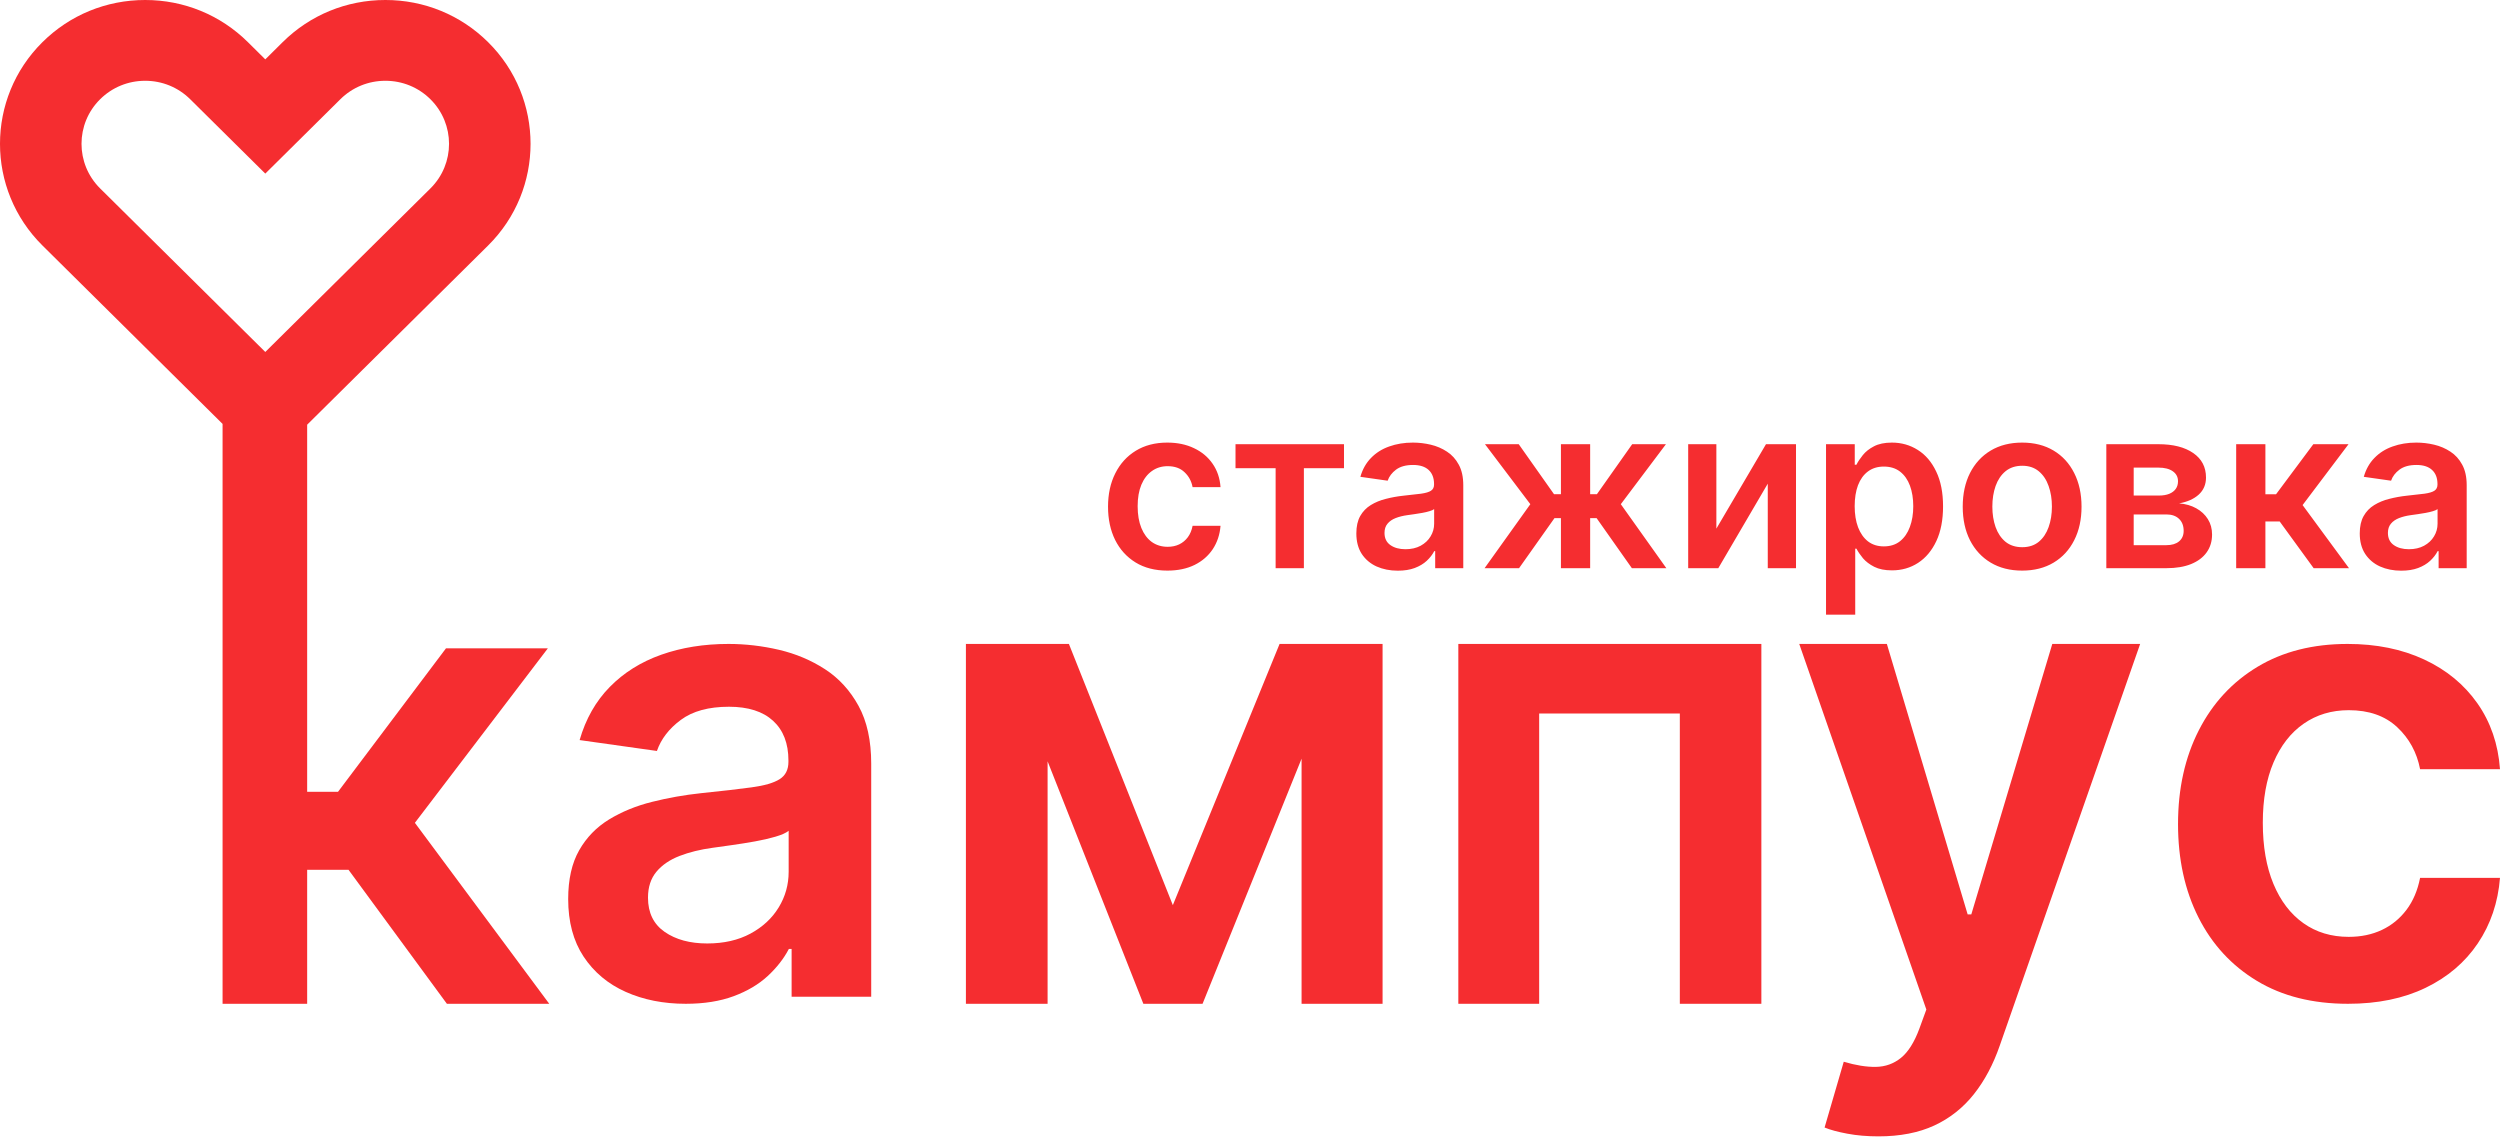
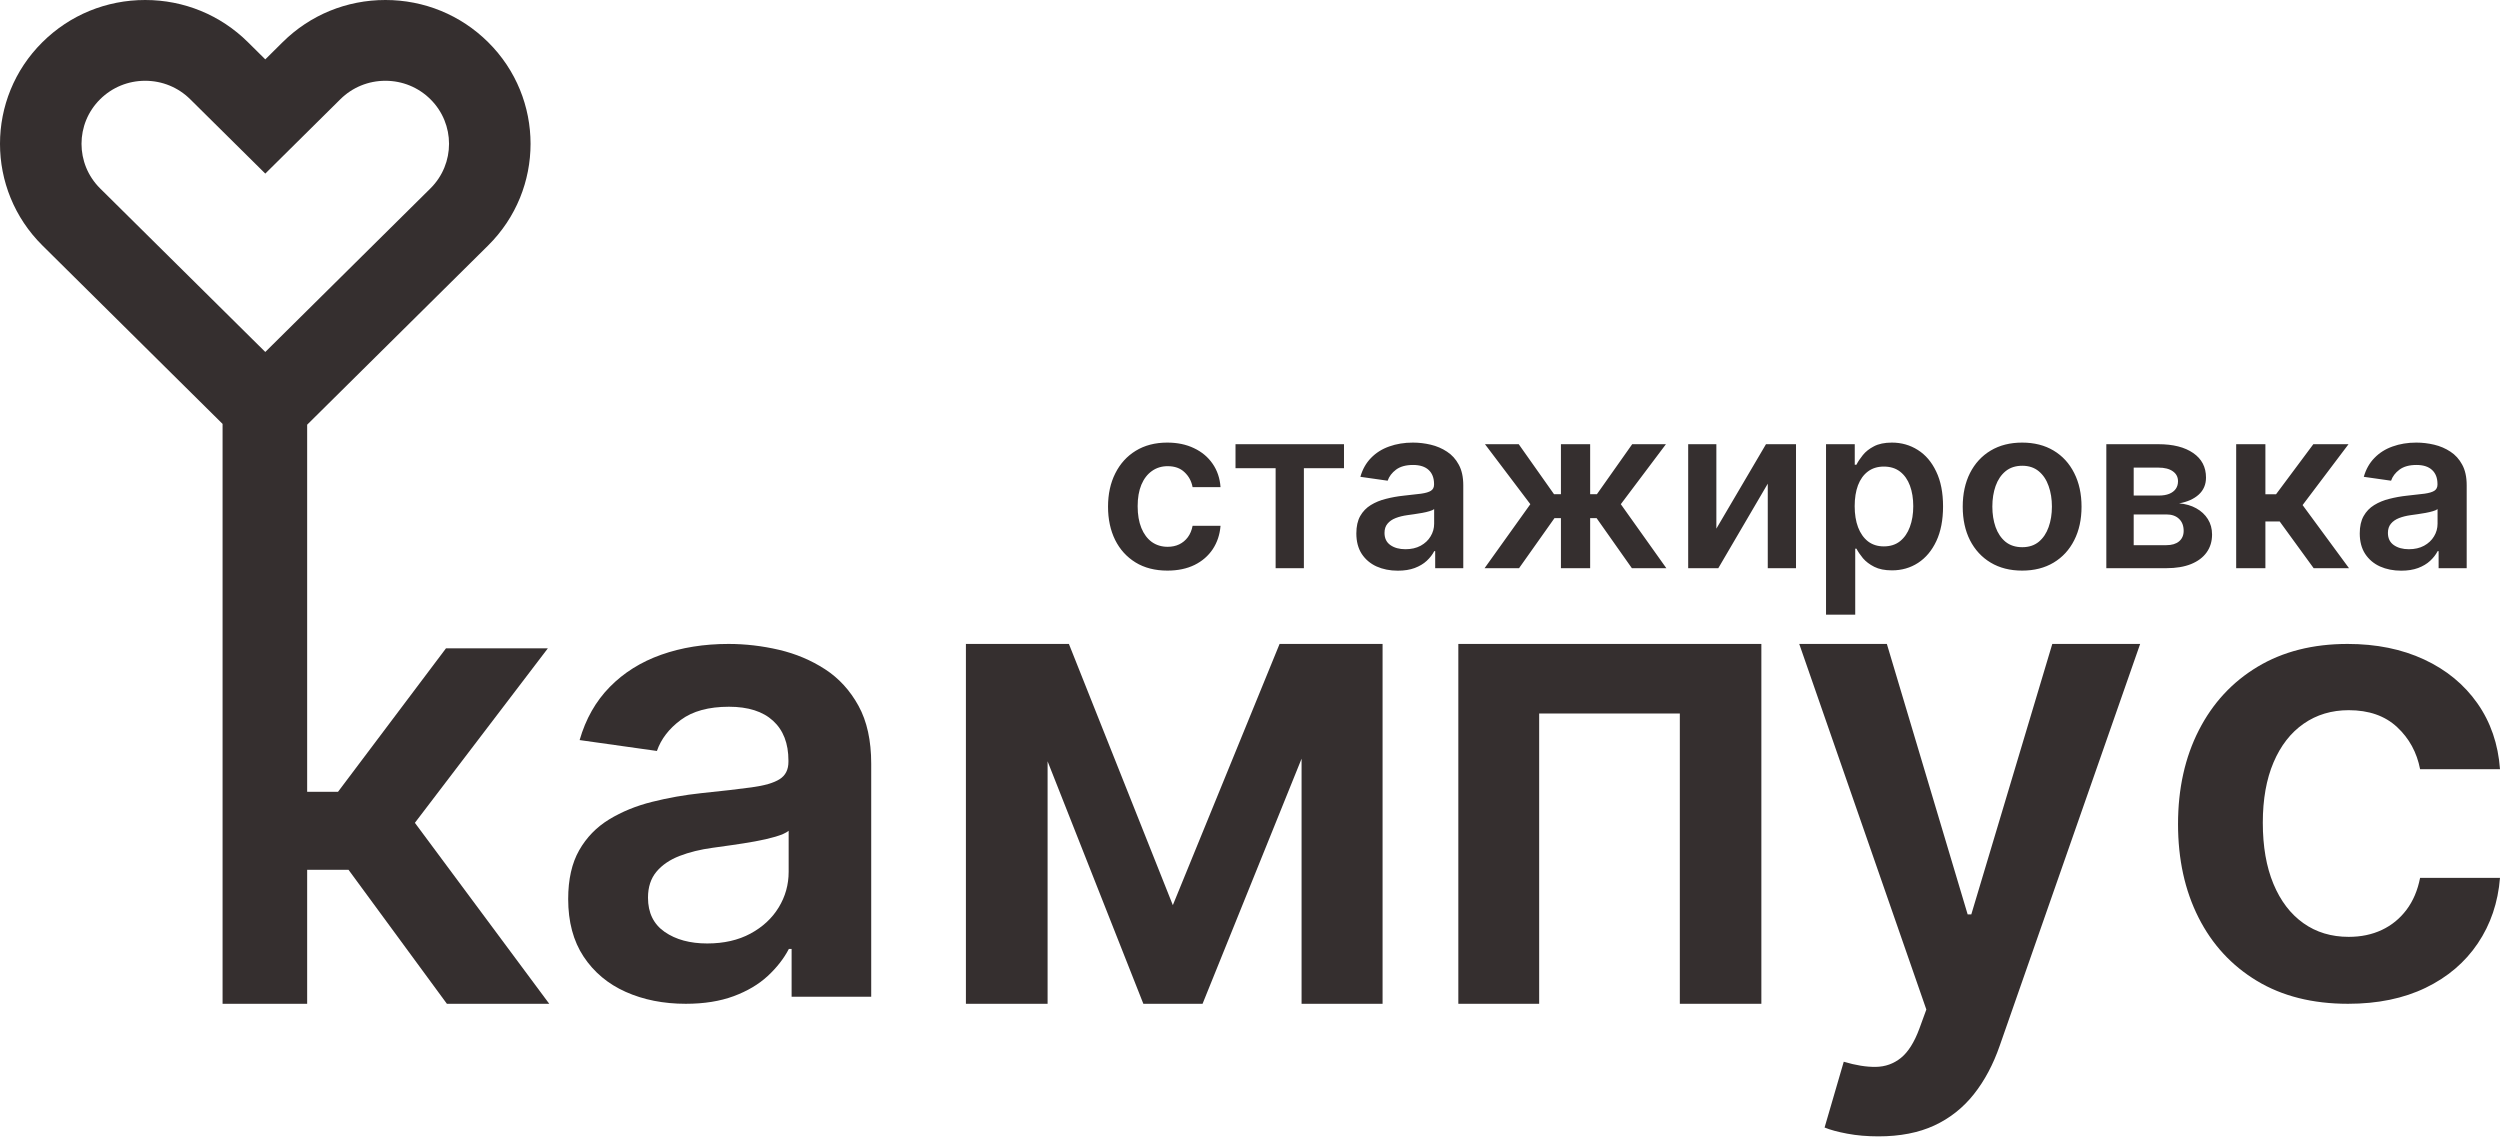
<svg xmlns="http://www.w3.org/2000/svg" width="132" height="60" viewBox="0 0 132 60" fill="none">
-   <path d="M5.287 5.24C5.922 4.611 6.767 4.265 7.665 4.265C8.563 4.265 9.407 4.611 10.043 5.24L14.007 9.166L17.971 5.24C18.606 4.611 19.451 4.265 20.348 4.265C21.247 4.265 22.091 4.611 22.726 5.24C24.037 6.538 24.037 8.65 22.726 9.949L14.007 18.584L5.287 9.949C3.976 8.65 3.976 6.538 5.287 5.24ZM28.926 34.233H23.547L17.847 41.807H16.218V22.424L25.771 12.964C28.761 10.003 28.761 5.185 25.771 2.225C24.323 0.79 22.397 0 20.348 0C18.3 0 16.375 0.79 14.926 2.224L14.007 3.135L13.088 2.224C11.639 0.79 9.713 0 7.665 0C5.616 0 3.69 0.79 2.243 2.224C-0.748 5.185 -0.748 10.003 2.243 12.964L11.752 22.382V53H16.218V45.925H18.402L23.596 53H29L21.906 43.445L28.926 34.233Z" fill="#F52D30" />
-   <path d="M41.641 46.032C41.641 46.71 41.466 47.337 41.115 47.912C40.766 48.486 40.268 48.947 39.624 49.295C38.98 49.641 38.22 49.815 37.342 49.815C36.432 49.815 35.684 49.612 35.096 49.205C34.508 48.797 34.214 48.195 34.214 47.397C34.214 46.838 34.364 46.381 34.661 46.026C34.959 45.671 35.365 45.394 35.881 45.194C36.396 44.995 36.98 44.851 37.632 44.763C37.921 44.723 38.264 44.675 38.658 44.619C39.053 44.563 39.451 44.5 39.854 44.428C40.256 44.356 40.62 44.272 40.947 44.176C41.272 44.081 41.504 43.977 41.641 43.865V46.032ZM43.561 35.335C42.828 34.86 42.019 34.519 41.134 34.311C40.248 34.104 39.359 34 38.465 34C37.169 34 35.985 34.19 34.915 34.569C33.844 34.948 32.938 35.515 32.198 36.269C31.457 37.023 30.926 37.959 30.604 39.076L34.685 39.651C34.903 39.02 35.323 38.474 35.947 38.011C36.571 37.548 37.418 37.316 38.489 37.316C39.503 37.316 40.28 37.564 40.82 38.059C41.359 38.554 41.629 39.252 41.629 40.154V40.225C41.629 40.641 41.474 40.946 41.164 41.141C40.854 41.337 40.361 41.481 39.685 41.572C39.008 41.664 38.127 41.766 37.04 41.877C36.139 41.973 35.267 42.127 34.426 42.339C33.584 42.55 32.829 42.859 32.161 43.266C31.494 43.674 30.966 44.216 30.58 44.895C30.194 45.573 30 46.431 30 47.469C30 48.674 30.271 49.688 30.815 50.51C31.359 51.331 32.099 51.952 33.037 52.371C33.975 52.79 35.032 53 36.207 53C37.173 53 38.016 52.866 38.736 52.599C39.457 52.331 40.057 51.976 40.536 51.533C41.015 51.09 41.387 50.613 41.653 50.102H41.797V52.629H46V40.321C46 39.1 45.777 38.083 45.33 37.269C44.883 36.454 44.293 35.81 43.561 35.335Z" fill="#F52D30" />
-   <path d="M68.723 34H67.562L61.926 47.792L56.438 34H55.313H52.866H51V53H55.313V40.197L60.369 53H63.495L68.723 40.059V53H73V34H71.171H68.723Z" fill="#F52D30" />
-   <path d="M77 53H81.268V37.673H88.695V53H93V34H77V53Z" fill="#F52D30" />
-   <path d="M104.085 48.28H103.892L99.626 34H95L101.711 53.303L101.338 54.325C101.073 55.039 100.749 55.55 100.368 55.858C99.986 56.165 99.546 56.323 99.049 56.331C98.551 56.34 97.984 56.249 97.35 56.06L96.338 59.533C96.635 59.656 97.034 59.764 97.536 59.858C98.038 59.953 98.586 60 99.181 60C100.321 60 101.303 59.809 102.127 59.428C102.95 59.046 103.647 58.496 104.217 57.778C104.787 57.06 105.245 56.2 105.59 55.199L113 34H108.361L104.085 48.28Z" fill="#F52D30" />
-   <path d="M127.061 48.041C126.711 48.504 126.279 48.857 125.763 49.1C125.246 49.344 124.663 49.466 124.013 49.466C123.094 49.466 122.295 49.225 121.616 48.741C120.937 48.258 120.411 47.567 120.037 46.669C119.663 45.77 119.476 44.694 119.476 43.44C119.476 42.202 119.665 41.14 120.043 40.253C120.421 39.367 120.951 38.686 121.634 38.211C122.317 37.736 123.11 37.498 124.013 37.498C125.077 37.498 125.929 37.796 126.567 38.391C127.206 38.986 127.61 39.727 127.781 40.613H132C131.903 39.288 131.504 38.127 130.805 37.133C130.106 36.138 129.169 35.368 127.994 34.821C126.819 34.274 125.472 34 123.952 34C122.123 34 120.539 34.401 119.202 35.204C117.864 36.007 116.83 37.125 116.098 38.558C115.366 39.992 115 41.643 115 43.512C115 45.373 115.36 47.016 116.08 48.442C116.799 49.867 117.827 50.983 119.165 51.79C120.502 52.597 122.106 53 123.976 53C125.545 53 126.911 52.718 128.074 52.155C129.236 51.593 130.155 50.81 130.83 49.807C131.504 48.805 131.895 47.653 132 46.351H127.781C127.651 47.014 127.411 47.577 127.061 48.041Z" fill="#F52D30" />
-   <path d="M61.64 30.128C60.986 30.128 60.425 29.984 59.957 29.697C59.491 29.41 59.131 29.014 58.879 28.509C58.629 28 58.504 27.415 58.504 26.753C58.504 26.088 58.631 25.501 58.887 24.993C59.143 24.482 59.504 24.084 59.969 23.8C60.438 23.513 60.992 23.369 61.631 23.369C62.163 23.369 62.633 23.467 63.042 23.663C63.454 23.857 63.782 24.131 64.026 24.486C64.271 24.838 64.41 25.25 64.444 25.722H62.969C62.91 25.406 62.768 25.143 62.543 24.933C62.322 24.72 62.025 24.614 61.653 24.614C61.337 24.614 61.06 24.699 60.822 24.869C60.583 25.037 60.397 25.278 60.264 25.594C60.133 25.909 60.068 26.287 60.068 26.727C60.068 27.173 60.133 27.557 60.264 27.878C60.394 28.196 60.577 28.442 60.813 28.615C61.052 28.785 61.332 28.871 61.653 28.871C61.88 28.871 62.083 28.828 62.262 28.743C62.444 28.655 62.596 28.528 62.718 28.364C62.84 28.199 62.924 27.999 62.969 27.763H64.444C64.407 28.226 64.271 28.636 64.035 28.994C63.799 29.349 63.478 29.628 63.072 29.829C62.666 30.028 62.188 30.128 61.64 30.128ZM65.235 24.72V23.454H70.963V24.72H68.845V30H67.353V24.72H65.235ZM73.805 30.132C73.39 30.132 73.017 30.058 72.684 29.91C72.355 29.76 72.093 29.538 71.9 29.246C71.71 28.953 71.615 28.592 71.615 28.163C71.615 27.794 71.683 27.489 71.819 27.247C71.956 27.006 72.142 26.812 72.377 26.668C72.613 26.523 72.879 26.413 73.174 26.34C73.473 26.263 73.781 26.207 74.099 26.173C74.483 26.134 74.794 26.098 75.032 26.067C75.271 26.033 75.444 25.982 75.552 25.913C75.663 25.842 75.718 25.733 75.718 25.585V25.56C75.718 25.239 75.623 24.99 75.433 24.814C75.243 24.638 74.968 24.55 74.61 24.55C74.233 24.55 73.933 24.632 73.711 24.797C73.493 24.962 73.345 25.156 73.268 25.381L71.828 25.176C71.941 24.778 72.129 24.446 72.39 24.179C72.652 23.909 72.971 23.707 73.349 23.574C73.727 23.438 74.144 23.369 74.602 23.369C74.917 23.369 75.231 23.406 75.544 23.48C75.856 23.554 76.142 23.676 76.4 23.847C76.659 24.014 76.866 24.243 77.022 24.533C77.181 24.822 77.261 25.185 77.261 25.619V30H75.778V29.101H75.727C75.633 29.283 75.501 29.453 75.331 29.612C75.163 29.768 74.951 29.895 74.696 29.991C74.443 30.085 74.146 30.132 73.805 30.132ZM74.206 28.999C74.515 28.999 74.784 28.938 75.011 28.815C75.238 28.69 75.413 28.526 75.535 28.321C75.66 28.116 75.723 27.893 75.723 27.652V26.881C75.674 26.921 75.592 26.957 75.475 26.991C75.362 27.026 75.234 27.055 75.092 27.081C74.95 27.107 74.809 27.129 74.67 27.149C74.531 27.169 74.41 27.186 74.308 27.2C74.078 27.232 73.872 27.283 73.69 27.354C73.508 27.425 73.365 27.524 73.26 27.652C73.154 27.777 73.102 27.939 73.102 28.138C73.102 28.422 73.206 28.636 73.413 28.781C73.62 28.926 73.885 28.999 74.206 28.999ZM78.386 30L80.802 26.621L78.407 23.454H80.189L82.051 26.092H82.417V23.454H83.96V26.092H84.318L86.18 23.454H87.961L85.579 26.621L87.983 30H86.163L84.301 27.358H83.96V30H82.417V27.358H82.076L80.206 30H78.386ZM90.624 27.912L93.244 23.454H94.829V30H93.338V25.538L90.726 30H89.136V23.454H90.624V27.912ZM96.414 32.455V23.454H97.931V24.537H98.02C98.1 24.378 98.212 24.209 98.357 24.03C98.502 23.848 98.698 23.693 98.945 23.565C99.192 23.435 99.507 23.369 99.891 23.369C100.397 23.369 100.853 23.499 101.259 23.757C101.668 24.013 101.992 24.392 102.23 24.895C102.472 25.395 102.593 26.009 102.593 26.736C102.593 27.454 102.475 28.065 102.239 28.568C102.003 29.071 101.682 29.454 101.276 29.719C100.87 29.983 100.409 30.115 99.895 30.115C99.52 30.115 99.209 30.053 98.962 29.928C98.715 29.803 98.516 29.652 98.365 29.476C98.218 29.297 98.103 29.128 98.02 28.969H97.956V32.455H96.414ZM97.927 26.727C97.927 27.151 97.986 27.521 98.106 27.84C98.228 28.158 98.402 28.406 98.63 28.585C98.86 28.761 99.138 28.849 99.465 28.849C99.806 28.849 100.091 28.759 100.321 28.577C100.551 28.392 100.725 28.141 100.841 27.822C100.961 27.501 101.02 27.136 101.02 26.727C101.02 26.321 100.962 25.96 100.846 25.645C100.729 25.329 100.556 25.082 100.326 24.903C100.096 24.724 99.809 24.635 99.465 24.635C99.135 24.635 98.856 24.722 98.625 24.895C98.395 25.068 98.221 25.311 98.101 25.624C97.985 25.936 97.927 26.304 97.927 26.727ZM106.769 30.128C106.13 30.128 105.576 29.987 105.107 29.706C104.638 29.425 104.275 29.031 104.016 28.526C103.76 28.02 103.632 27.429 103.632 26.753C103.632 26.077 103.76 25.484 104.016 24.976C104.275 24.467 104.638 24.072 105.107 23.791C105.576 23.51 106.13 23.369 106.769 23.369C107.408 23.369 107.962 23.51 108.431 23.791C108.9 24.072 109.262 24.467 109.517 24.976C109.776 25.484 109.905 26.077 109.905 26.753C109.905 27.429 109.776 28.02 109.517 28.526C109.262 29.031 108.9 29.425 108.431 29.706C107.962 29.987 107.408 30.128 106.769 30.128ZM106.777 28.892C107.124 28.892 107.414 28.797 107.647 28.607C107.88 28.413 108.053 28.155 108.167 27.831C108.283 27.507 108.341 27.146 108.341 26.749C108.341 26.348 108.283 25.986 108.167 25.662C108.053 25.335 107.88 25.075 107.647 24.882C107.414 24.689 107.124 24.592 106.777 24.592C106.422 24.592 106.127 24.689 105.891 24.882C105.658 25.075 105.483 25.335 105.367 25.662C105.253 25.986 105.196 26.348 105.196 26.749C105.196 27.146 105.253 27.507 105.367 27.831C105.483 28.155 105.658 28.413 105.891 28.607C106.127 28.797 106.422 28.892 106.777 28.892ZM111.214 30V23.454H113.963C114.739 23.454 115.351 23.609 115.8 23.919C116.251 24.229 116.477 24.66 116.477 25.215C116.477 25.581 116.349 25.881 116.094 26.114C115.841 26.344 115.496 26.499 115.058 26.578C115.402 26.607 115.703 26.693 115.962 26.838C116.223 26.983 116.428 27.173 116.575 27.409C116.723 27.645 116.797 27.916 116.797 28.223C116.797 28.584 116.702 28.898 116.511 29.165C116.324 29.429 116.05 29.635 115.689 29.783C115.331 29.928 114.896 30 114.385 30H111.214ZM112.659 28.785H114.385C114.669 28.785 114.892 28.719 115.054 28.585C115.216 28.449 115.297 28.264 115.297 28.031C115.297 27.761 115.216 27.55 115.054 27.396C114.892 27.24 114.669 27.162 114.385 27.162H112.659V28.785ZM112.659 26.165H113.993C114.203 26.165 114.384 26.135 114.534 26.075C114.685 26.013 114.8 25.926 114.879 25.815C114.959 25.702 114.999 25.567 114.999 25.41C114.999 25.186 114.906 25.01 114.722 24.882C114.54 24.754 114.287 24.69 113.963 24.69H112.659V26.165ZM118.07 30V23.454H119.613V26.097H120.175L122.144 23.454H124.002L121.577 26.668L124.027 30H122.161L120.367 27.533H119.613V30H118.07ZM126.786 30.132C126.371 30.132 125.997 30.058 125.665 29.91C125.335 29.76 125.074 29.538 124.881 29.246C124.69 28.953 124.595 28.592 124.595 28.163C124.595 27.794 124.663 27.489 124.8 27.247C124.936 27.006 125.122 26.812 125.358 26.668C125.594 26.523 125.859 26.413 126.155 26.34C126.453 26.263 126.761 26.207 127.08 26.173C127.463 26.134 127.774 26.098 128.013 26.067C128.251 26.033 128.425 25.982 128.533 25.913C128.643 25.842 128.699 25.733 128.699 25.585V25.56C128.699 25.239 128.604 24.99 128.413 24.814C128.223 24.638 127.949 24.55 127.591 24.55C127.213 24.55 126.913 24.632 126.692 24.797C126.473 24.962 126.325 25.156 126.249 25.381L124.808 25.176C124.922 24.778 125.109 24.446 125.371 24.179C125.632 23.909 125.952 23.707 126.33 23.574C126.707 23.438 127.125 23.369 127.582 23.369C127.898 23.369 128.212 23.406 128.524 23.48C128.837 23.554 129.122 23.676 129.381 23.847C129.639 24.014 129.847 24.243 130.003 24.533C130.162 24.822 130.241 25.185 130.241 25.619V30H128.759V29.101H128.707C128.614 29.283 128.482 29.453 128.311 29.612C128.143 29.768 127.932 29.895 127.676 29.991C127.423 30.085 127.126 30.132 126.786 30.132ZM127.186 28.999C127.496 28.999 127.764 28.938 127.991 28.815C128.219 28.69 128.393 28.526 128.516 28.321C128.641 28.116 128.703 27.893 128.703 27.652V26.881C128.655 26.921 128.572 26.957 128.456 26.991C128.342 27.026 128.214 27.055 128.072 27.081C127.93 27.107 127.79 27.129 127.651 27.149C127.511 27.169 127.391 27.186 127.288 27.2C127.058 27.232 126.852 27.283 126.67 27.354C126.489 27.425 126.345 27.524 126.24 27.652C126.135 27.777 126.082 27.939 126.082 28.138C126.082 28.422 126.186 28.636 126.393 28.781C126.601 28.926 126.865 28.999 127.186 28.999Z" fill="#F52D30" />
+   <path d="M5.287 5.24C5.922 4.611 6.767 4.265 7.665 4.265C8.563 4.265 9.407 4.611 10.043 5.24L14.007 9.166L17.971 5.24C18.606 4.611 19.451 4.265 20.348 4.265C21.247 4.265 22.091 4.611 22.726 5.24C24.037 6.538 24.037 8.65 22.726 9.949L14.007 18.584L5.287 9.949C3.976 8.65 3.976 6.538 5.287 5.24ZM28.926 34.233H23.547L17.847 41.807H16.218V22.424L25.771 12.964C28.761 10.003 28.761 5.185 25.771 2.225C24.323 0.79 22.397 0 20.348 0C18.3 0 16.375 0.79 14.926 2.224L14.007 3.135L13.088 2.224C11.639 0.79 9.713 0 7.665 0C5.616 0 3.69 0.79 2.243 2.224C-0.748 5.185 -0.748 10.003 2.243 12.964L11.752 22.382V53H16.218V45.925H18.402L23.596 53H29L21.906 43.445L28.926 34.233Z" fill="#352F2F" />
+   <path d="M41.641 46.032C41.641 46.71 41.466 47.337 41.115 47.912C40.766 48.486 40.268 48.947 39.624 49.295C38.98 49.641 38.22 49.815 37.342 49.815C36.432 49.815 35.684 49.612 35.096 49.205C34.508 48.797 34.214 48.195 34.214 47.397C34.214 46.838 34.364 46.381 34.661 46.026C34.959 45.671 35.365 45.394 35.881 45.194C36.396 44.995 36.98 44.851 37.632 44.763C37.921 44.723 38.264 44.675 38.658 44.619C39.053 44.563 39.451 44.5 39.854 44.428C40.256 44.356 40.62 44.272 40.947 44.176C41.272 44.081 41.504 43.977 41.641 43.865V46.032ZM43.561 35.335C42.828 34.86 42.019 34.519 41.134 34.311C40.248 34.104 39.359 34 38.465 34C37.169 34 35.985 34.19 34.915 34.569C33.844 34.948 32.938 35.515 32.198 36.269C31.457 37.023 30.926 37.959 30.604 39.076L34.685 39.651C34.903 39.02 35.323 38.474 35.947 38.011C36.571 37.548 37.418 37.316 38.489 37.316C39.503 37.316 40.28 37.564 40.82 38.059C41.359 38.554 41.629 39.252 41.629 40.154V40.225C41.629 40.641 41.474 40.946 41.164 41.141C40.854 41.337 40.361 41.481 39.685 41.572C39.008 41.664 38.127 41.766 37.04 41.877C36.139 41.973 35.267 42.127 34.426 42.339C33.584 42.55 32.829 42.859 32.161 43.266C31.494 43.674 30.966 44.216 30.58 44.895C30.194 45.573 30 46.431 30 47.469C30 48.674 30.271 49.688 30.815 50.51C31.359 51.331 32.099 51.952 33.037 52.371C33.975 52.79 35.032 53 36.207 53C37.173 53 38.016 52.866 38.736 52.599C39.457 52.331 40.057 51.976 40.536 51.533C41.015 51.09 41.387 50.613 41.653 50.102H41.797V52.629H46V40.321C46 39.1 45.777 38.083 45.33 37.269C44.883 36.454 44.293 35.81 43.561 35.335Z" fill="#352F2F" />
+   <path d="M68.723 34H67.562L61.926 47.792L56.438 34H55.313H52.866H51V53H55.313V40.197L60.369 53H63.495L68.723 40.059V53H73V34H71.171H68.723Z" fill="#352F2F" />
+   <path d="M77 53H81.268V37.673H88.695V53H93V34H77V53Z" fill="#352F2F" />
+   <path d="M104.085 48.28H103.892L99.626 34H95L101.711 53.303L101.338 54.325C101.073 55.039 100.749 55.55 100.368 55.858C99.986 56.165 99.546 56.323 99.049 56.331C98.551 56.34 97.984 56.249 97.35 56.06L96.338 59.533C96.635 59.656 97.034 59.764 97.536 59.858C98.038 59.953 98.586 60 99.181 60C100.321 60 101.303 59.809 102.127 59.428C102.95 59.046 103.647 58.496 104.217 57.778C104.787 57.06 105.245 56.2 105.59 55.199L113 34H108.361L104.085 48.28Z" fill="#352F2F" />
+   <path d="M127.061 48.041C126.711 48.504 126.279 48.857 125.763 49.1C125.246 49.344 124.663 49.466 124.013 49.466C123.094 49.466 122.295 49.225 121.616 48.741C120.937 48.258 120.411 47.567 120.037 46.669C119.663 45.77 119.476 44.694 119.476 43.44C119.476 42.202 119.665 41.14 120.043 40.253C120.421 39.367 120.951 38.686 121.634 38.211C122.317 37.736 123.11 37.498 124.013 37.498C125.077 37.498 125.929 37.796 126.567 38.391C127.206 38.986 127.61 39.727 127.781 40.613H132C131.903 39.288 131.504 38.127 130.805 37.133C130.106 36.138 129.169 35.368 127.994 34.821C126.819 34.274 125.472 34 123.952 34C122.123 34 120.539 34.401 119.202 35.204C117.864 36.007 116.83 37.125 116.098 38.558C115.366 39.992 115 41.643 115 43.512C115 45.373 115.36 47.016 116.08 48.442C116.799 49.867 117.827 50.983 119.165 51.79C120.502 52.597 122.106 53 123.976 53C125.545 53 126.911 52.718 128.074 52.155C129.236 51.593 130.155 50.81 130.83 49.807C131.504 48.805 131.895 47.653 132 46.351H127.781C127.651 47.014 127.411 47.577 127.061 48.041Z" fill="#352F2F" />
+   <path d="M61.64 30.128C60.986 30.128 60.425 29.984 59.957 29.697C59.491 29.41 59.131 29.014 58.879 28.509C58.629 28 58.504 27.415 58.504 26.753C58.504 26.088 58.631 25.501 58.887 24.993C59.143 24.482 59.504 24.084 59.969 23.8C60.438 23.513 60.992 23.369 61.631 23.369C62.163 23.369 62.633 23.467 63.042 23.663C63.454 23.857 63.782 24.131 64.026 24.486C64.271 24.838 64.41 25.25 64.444 25.722H62.969C62.91 25.406 62.768 25.143 62.543 24.933C62.322 24.72 62.025 24.614 61.653 24.614C61.337 24.614 61.06 24.699 60.822 24.869C60.583 25.037 60.397 25.278 60.264 25.594C60.133 25.909 60.068 26.287 60.068 26.727C60.068 27.173 60.133 27.557 60.264 27.878C60.394 28.196 60.577 28.442 60.813 28.615C61.052 28.785 61.332 28.871 61.653 28.871C61.88 28.871 62.083 28.828 62.262 28.743C62.444 28.655 62.596 28.528 62.718 28.364C62.84 28.199 62.924 27.999 62.969 27.763H64.444C64.407 28.226 64.271 28.636 64.035 28.994C63.799 29.349 63.478 29.628 63.072 29.829C62.666 30.028 62.188 30.128 61.64 30.128ZM65.235 24.72V23.454H70.963V24.72H68.845V30H67.353V24.72H65.235ZM73.805 30.132C73.39 30.132 73.017 30.058 72.684 29.91C72.355 29.76 72.093 29.538 71.9 29.246C71.71 28.953 71.615 28.592 71.615 28.163C71.615 27.794 71.683 27.489 71.819 27.247C71.956 27.006 72.142 26.812 72.377 26.668C72.613 26.523 72.879 26.413 73.174 26.34C73.473 26.263 73.781 26.207 74.099 26.173C74.483 26.134 74.794 26.098 75.032 26.067C75.271 26.033 75.444 25.982 75.552 25.913C75.663 25.842 75.718 25.733 75.718 25.585V25.56C75.718 25.239 75.623 24.99 75.433 24.814C75.243 24.638 74.968 24.55 74.61 24.55C74.233 24.55 73.933 24.632 73.711 24.797C73.493 24.962 73.345 25.156 73.268 25.381L71.828 25.176C71.941 24.778 72.129 24.446 72.39 24.179C72.652 23.909 72.971 23.707 73.349 23.574C73.727 23.438 74.144 23.369 74.602 23.369C74.917 23.369 75.231 23.406 75.544 23.48C75.856 23.554 76.142 23.676 76.4 23.847C76.659 24.014 76.866 24.243 77.022 24.533C77.181 24.822 77.261 25.185 77.261 25.619V30H75.778V29.101H75.727C75.633 29.283 75.501 29.453 75.331 29.612C75.163 29.768 74.951 29.895 74.696 29.991C74.443 30.085 74.146 30.132 73.805 30.132ZM74.206 28.999C74.515 28.999 74.784 28.938 75.011 28.815C75.238 28.69 75.413 28.526 75.535 28.321C75.66 28.116 75.723 27.893 75.723 27.652V26.881C75.674 26.921 75.592 26.957 75.475 26.991C75.362 27.026 75.234 27.055 75.092 27.081C74.95 27.107 74.809 27.129 74.67 27.149C74.531 27.169 74.41 27.186 74.308 27.2C74.078 27.232 73.872 27.283 73.69 27.354C73.508 27.425 73.365 27.524 73.26 27.652C73.154 27.777 73.102 27.939 73.102 28.138C73.102 28.422 73.206 28.636 73.413 28.781C73.62 28.926 73.885 28.999 74.206 28.999ZM78.386 30L80.802 26.621L78.407 23.454H80.189L82.051 26.092H82.417V23.454H83.96V26.092H84.318L86.18 23.454H87.961L85.579 26.621L87.983 30H86.163L84.301 27.358H83.96V30H82.417V27.358H82.076L80.206 30H78.386ZM90.624 27.912L93.244 23.454H94.829V30H93.338V25.538L90.726 30H89.136V23.454H90.624V27.912ZM96.414 32.455V23.454H97.931V24.537H98.02C98.1 24.378 98.212 24.209 98.357 24.03C98.502 23.848 98.698 23.693 98.945 23.565C99.192 23.435 99.507 23.369 99.891 23.369C100.397 23.369 100.853 23.499 101.259 23.757C101.668 24.013 101.992 24.392 102.23 24.895C102.472 25.395 102.593 26.009 102.593 26.736C102.593 27.454 102.475 28.065 102.239 28.568C102.003 29.071 101.682 29.454 101.276 29.719C100.87 29.983 100.409 30.115 99.895 30.115C99.52 30.115 99.209 30.053 98.962 29.928C98.715 29.803 98.516 29.652 98.365 29.476C98.218 29.297 98.103 29.128 98.02 28.969H97.956V32.455H96.414ZM97.927 26.727C97.927 27.151 97.986 27.521 98.106 27.84C98.228 28.158 98.402 28.406 98.63 28.585C98.86 28.761 99.138 28.849 99.465 28.849C99.806 28.849 100.091 28.759 100.321 28.577C100.551 28.392 100.725 28.141 100.841 27.822C100.961 27.501 101.02 27.136 101.02 26.727C101.02 26.321 100.962 25.96 100.846 25.645C100.729 25.329 100.556 25.082 100.326 24.903C100.096 24.724 99.809 24.635 99.465 24.635C99.135 24.635 98.856 24.722 98.625 24.895C98.395 25.068 98.221 25.311 98.101 25.624C97.985 25.936 97.927 26.304 97.927 26.727ZM106.769 30.128C106.13 30.128 105.576 29.987 105.107 29.706C104.638 29.425 104.275 29.031 104.016 28.526C103.76 28.02 103.632 27.429 103.632 26.753C103.632 26.077 103.76 25.484 104.016 24.976C104.275 24.467 104.638 24.072 105.107 23.791C105.576 23.51 106.13 23.369 106.769 23.369C107.408 23.369 107.962 23.51 108.431 23.791C108.9 24.072 109.262 24.467 109.517 24.976C109.776 25.484 109.905 26.077 109.905 26.753C109.905 27.429 109.776 28.02 109.517 28.526C109.262 29.031 108.9 29.425 108.431 29.706C107.962 29.987 107.408 30.128 106.769 30.128ZM106.777 28.892C107.124 28.892 107.414 28.797 107.647 28.607C107.88 28.413 108.053 28.155 108.167 27.831C108.283 27.507 108.341 27.146 108.341 26.749C108.341 26.348 108.283 25.986 108.167 25.662C108.053 25.335 107.88 25.075 107.647 24.882C107.414 24.689 107.124 24.592 106.777 24.592C106.422 24.592 106.127 24.689 105.891 24.882C105.658 25.075 105.483 25.335 105.367 25.662C105.253 25.986 105.196 26.348 105.196 26.749C105.196 27.146 105.253 27.507 105.367 27.831C105.483 28.155 105.658 28.413 105.891 28.607C106.127 28.797 106.422 28.892 106.777 28.892ZM111.214 30V23.454H113.963C114.739 23.454 115.351 23.609 115.8 23.919C116.251 24.229 116.477 24.66 116.477 25.215C116.477 25.581 116.349 25.881 116.094 26.114C115.841 26.344 115.496 26.499 115.058 26.578C115.402 26.607 115.703 26.693 115.962 26.838C116.223 26.983 116.428 27.173 116.575 27.409C116.723 27.645 116.797 27.916 116.797 28.223C116.797 28.584 116.702 28.898 116.511 29.165C116.324 29.429 116.05 29.635 115.689 29.783C115.331 29.928 114.896 30 114.385 30H111.214ZM112.659 28.785H114.385C114.669 28.785 114.892 28.719 115.054 28.585C115.216 28.449 115.297 28.264 115.297 28.031C115.297 27.761 115.216 27.55 115.054 27.396C114.892 27.24 114.669 27.162 114.385 27.162H112.659V28.785ZM112.659 26.165H113.993C114.203 26.165 114.384 26.135 114.534 26.075C114.685 26.013 114.8 25.926 114.879 25.815C114.959 25.702 114.999 25.567 114.999 25.41C114.999 25.186 114.906 25.01 114.722 24.882C114.54 24.754 114.287 24.69 113.963 24.69H112.659V26.165ZM118.07 30V23.454H119.613V26.097H120.175L122.144 23.454H124.002L121.577 26.668L124.027 30H122.161L120.367 27.533H119.613V30H118.07ZM126.786 30.132C126.371 30.132 125.997 30.058 125.665 29.91C125.335 29.76 125.074 29.538 124.881 29.246C124.69 28.953 124.595 28.592 124.595 28.163C124.595 27.794 124.663 27.489 124.8 27.247C124.936 27.006 125.122 26.812 125.358 26.668C125.594 26.523 125.859 26.413 126.155 26.34C126.453 26.263 126.761 26.207 127.08 26.173C127.463 26.134 127.774 26.098 128.013 26.067C128.251 26.033 128.425 25.982 128.533 25.913C128.643 25.842 128.699 25.733 128.699 25.585V25.56C128.699 25.239 128.604 24.99 128.413 24.814C128.223 24.638 127.949 24.55 127.591 24.55C127.213 24.55 126.913 24.632 126.692 24.797C126.473 24.962 126.325 25.156 126.249 25.381L124.808 25.176C124.922 24.778 125.109 24.446 125.371 24.179C125.632 23.909 125.952 23.707 126.33 23.574C126.707 23.438 127.125 23.369 127.582 23.369C127.898 23.369 128.212 23.406 128.524 23.48C128.837 23.554 129.122 23.676 129.381 23.847C129.639 24.014 129.847 24.243 130.003 24.533C130.162 24.822 130.241 25.185 130.241 25.619V30H128.759V29.101H128.707C128.614 29.283 128.482 29.453 128.311 29.612C128.143 29.768 127.932 29.895 127.676 29.991C127.423 30.085 127.126 30.132 126.786 30.132ZM127.186 28.999C127.496 28.999 127.764 28.938 127.991 28.815C128.219 28.69 128.393 28.526 128.516 28.321C128.641 28.116 128.703 27.893 128.703 27.652V26.881C128.655 26.921 128.572 26.957 128.456 26.991C128.342 27.026 128.214 27.055 128.072 27.081C127.93 27.107 127.79 27.129 127.651 27.149C127.511 27.169 127.391 27.186 127.288 27.2C127.058 27.232 126.852 27.283 126.67 27.354C126.489 27.425 126.345 27.524 126.24 27.652C126.135 27.777 126.082 27.939 126.082 28.138C126.082 28.422 126.186 28.636 126.393 28.781C126.601 28.926 126.865 28.999 127.186 28.999Z" fill="#352F2F" />
</svg>
